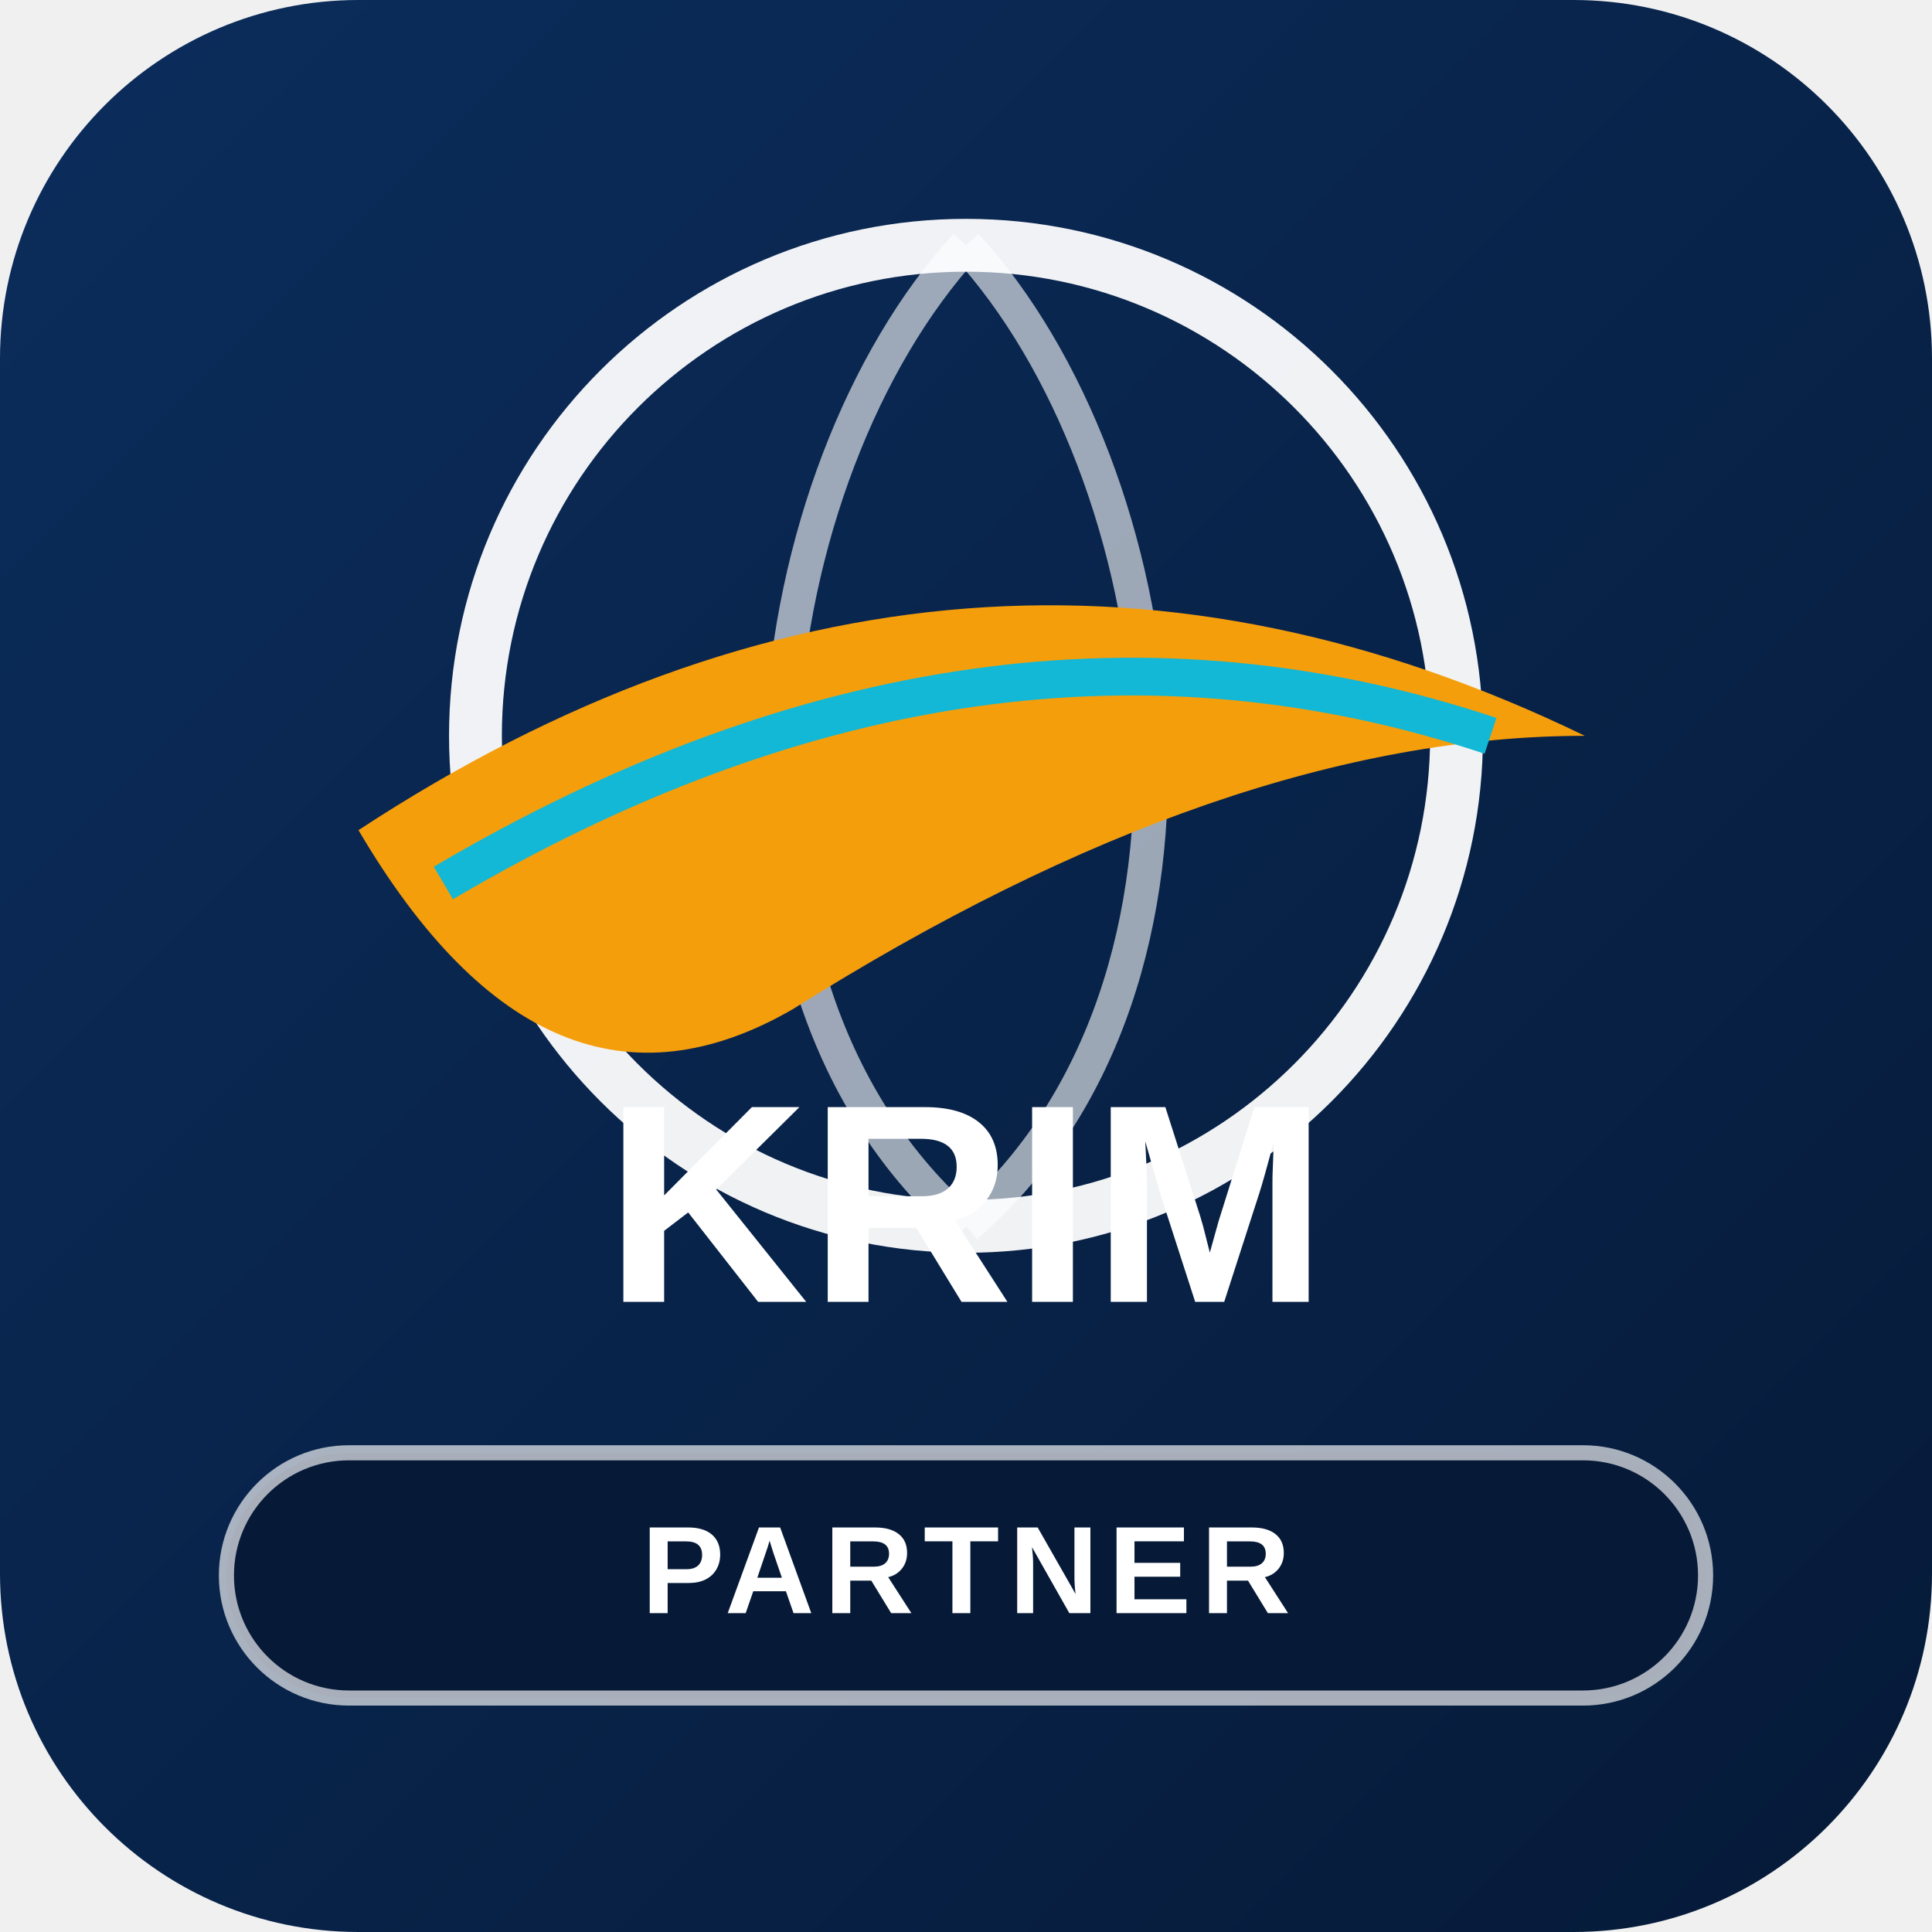
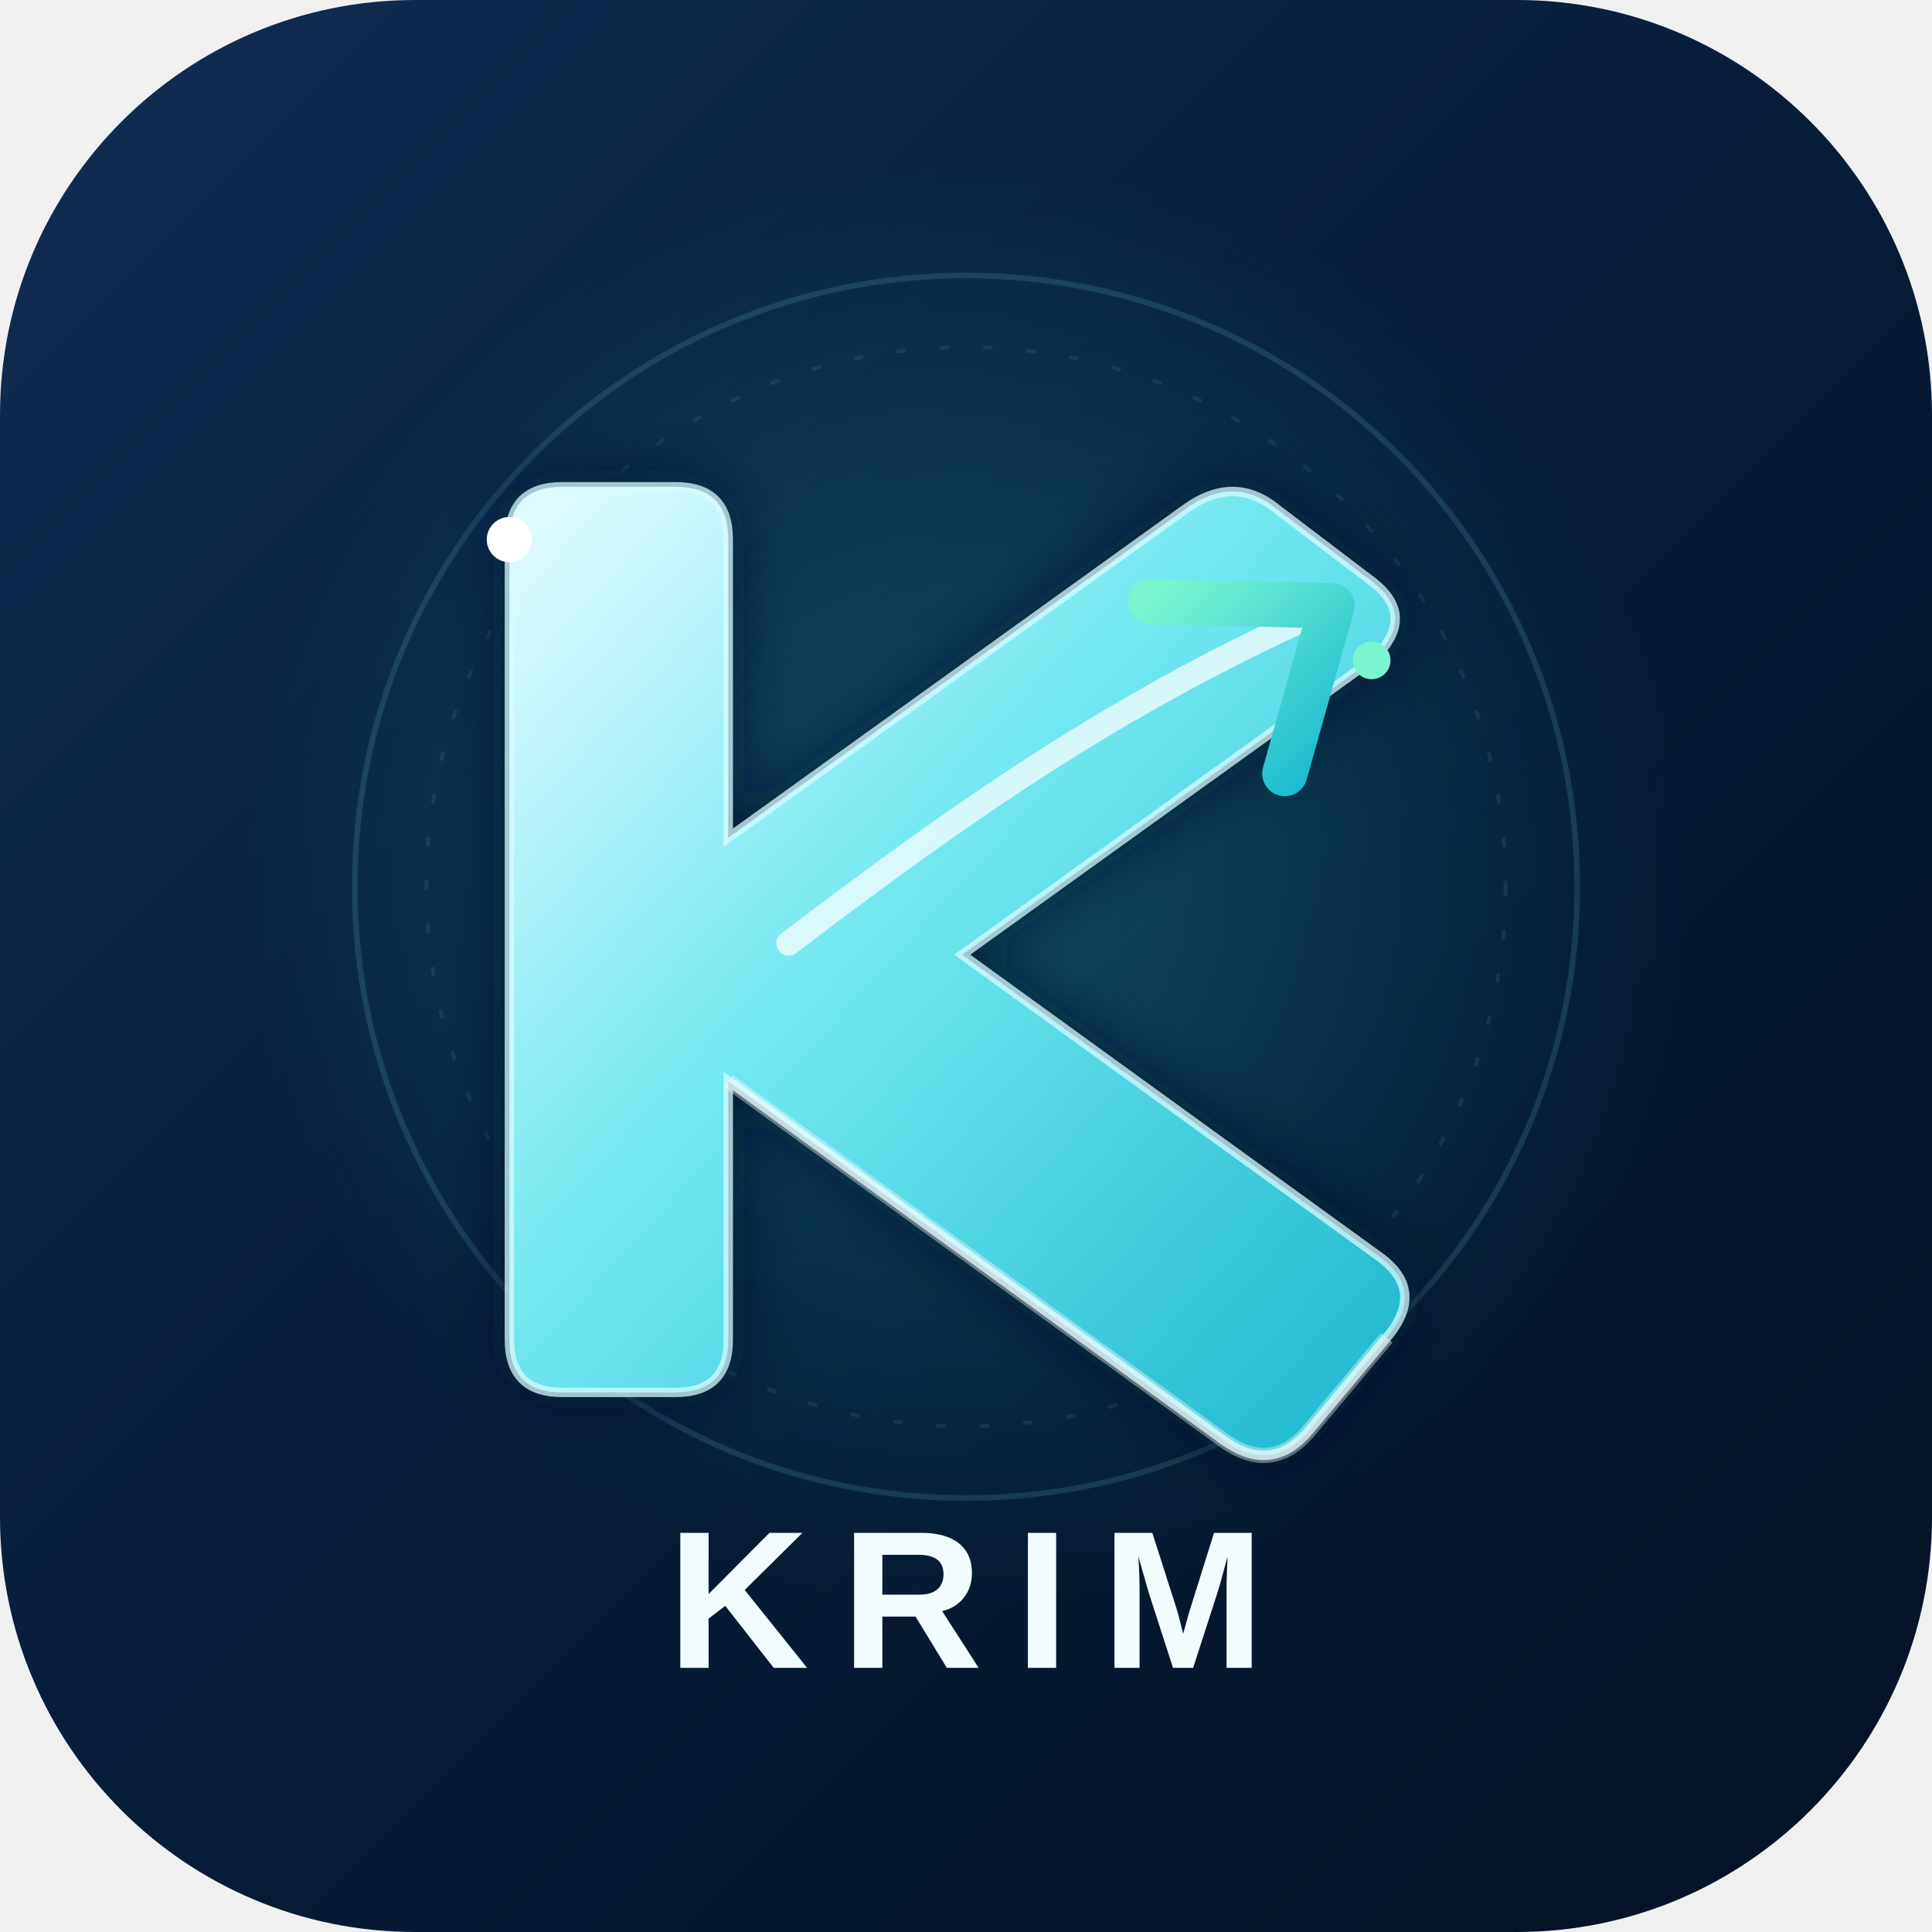
<svg xmlns="http://www.w3.org/2000/svg" width="1024" height="1024" viewBox="0 0 1024 1024">
  <defs>
-     <linearGradient id="g" x1="0" y1="0" x2="1" y2="1">
-       <stop stop-color="#0B2D5C" />
-       <stop offset="1" stop-color="#061A38" />
+     <linearGradient id="bg" x1="0" y1="0" x2="1" y2="1">
+       <stop stop-color="#102D55" />
+       <stop offset=".55" stop-color="#071B35" />
+       <stop offset="1" stop-color="#041225" />
    </linearGradient>
+     <linearGradient id="metal" x1="0" y1="0" x2="1" y2="1">
+       <stop stop-color="#E8FCFF" />
+       <stop offset=".42" stop-color="#73E8F1" />
+       <stop offset="1" stop-color="#1AB6CE" />
+     </linearGradient>
+     <linearGradient id="accent" x1="0" y1="0" x2="1" y2="1">
+       <stop stop-color="#7AF5D0" />
+       <stop offset="1" stop-color="#18B9D2" />
+     </linearGradient>
+     <radialGradient id="glow">
+       <stop stop-color="#19C6D5" stop-opacity=".28" />
+       <stop offset="1" stop-color="#19C6D5" stop-opacity="0" />
+     </radialGradient>
+     <filter id="shadow" x="-40%" y="-40%" width="180%" height="180%">
+       <feGaussianBlur stdDeviation="18" />
+     </filter>
  </defs>
-   <rect width="1024" height="1024" rx="190" fill="url(#g)" />
-   <circle cx="512" cy="390" r="260" fill="none" stroke="#fff" stroke-width="28" opacity=".94" />
-   <path d="M300 390h424M512 130c-110 120-150 390 0 520M512 130c110 120 150 390 0 520" fill="none" stroke="#fff" stroke-width="18" opacity=".6" />
-   <path d="M190 440 Q510 230 840 390 Q650 390 420 535 Q290 610 190 440Z" fill="#F59E0B" />
-   <path d="M235 468 Q520 300 790 390" fill="none" stroke="#12B8D5" stroke-width="20" />
-   <text x="512" y="690" text-anchor="middle" font-family="Arial,sans-serif" font-size="150" font-weight="800" fill="#fff">KRIM</text>
-   <rect x="120" y="770" width="784" height="130" rx="65" fill="#061A38" stroke="#fff" stroke-opacity=".65" stroke-width="8" />
-   <text x="512" y="855" text-anchor="middle" font-family="Arial,sans-serif" font-size="66" font-weight="700" letter-spacing="5" fill="#fff">PARTNER</text>
+   <rect width="1024" height="1024" rx="220" fill="url(#bg)" />
+   <circle cx="512" cy="470" r="380" fill="url(#glow)" />
+   <circle cx="512" cy="470" r="324" fill="none" stroke="#8CEBF1" stroke-opacity=".13" stroke-width="3" />
+   <circle cx="512" cy="470" r="286" fill="none" stroke="#8CEBF1" stroke-opacity=".09" stroke-width="2" stroke-dasharray="5 18" />
+   <path d="M270 710 L270 286 Q270 258 298 258 H358 Q386 258 386 286 V444 L628 270 Q654 251 677 270 L727 308 Q752 327 727 350 L510 506 L731 666 Q756 684 735 709 L694 758 Q674 782 648 763 L386 573 V710 Q386 738 358 738 H298 Q270 738 270 710Z" fill="#061225" opacity=".8" filter="url(#shadow)" />
+   <path d="M270 710 L270 286 Q270 258 298 258 H358 Q386 258 386 286 V444 L628 270 Q654 251 677 270 L727 308 Q752 327 727 350 L510 506 L731 666 Q756 684 735 709 L694 758 Q674 782 648 763 L386 573 V710 Q386 738 358 738 H298 Q270 738 270 710Z" fill="url(#metal)" stroke="#D8FBFF" stroke-opacity=".75" stroke-width="5" />
+   <path d="M418 500 C510 430 590 374 696 326" fill="none" stroke="#FFFFFF" stroke-opacity=".72" stroke-width="13" stroke-linecap="round" />
+   <path d="M610 319 L706 321 L681 410" fill="none" stroke="url(#accent)" stroke-width="24" stroke-linecap="round" stroke-linejoin="round" />
+   <path d="M386 573 L648 763 Q674 782 694 758 L735 709" fill="none" stroke="#FFFFFF" stroke-opacity=".38" stroke-width="8" />
+   <circle cx="270" cy="286" r="12" fill="#FFFFFF" />
+   <circle cx="727" cy="350" r="10" fill="#7AF5D0" />
+   <text x="512" y="884" text-anchor="middle" font-family="Arial,sans-serif" font-size="104" font-weight="800" letter-spacing="17" fill="#F2FCFF">KRIM</text>
+   <path d="M352 925 H672" stroke="url(#accent)" stroke-width="8" stroke-linecap="round" />
</svg>
